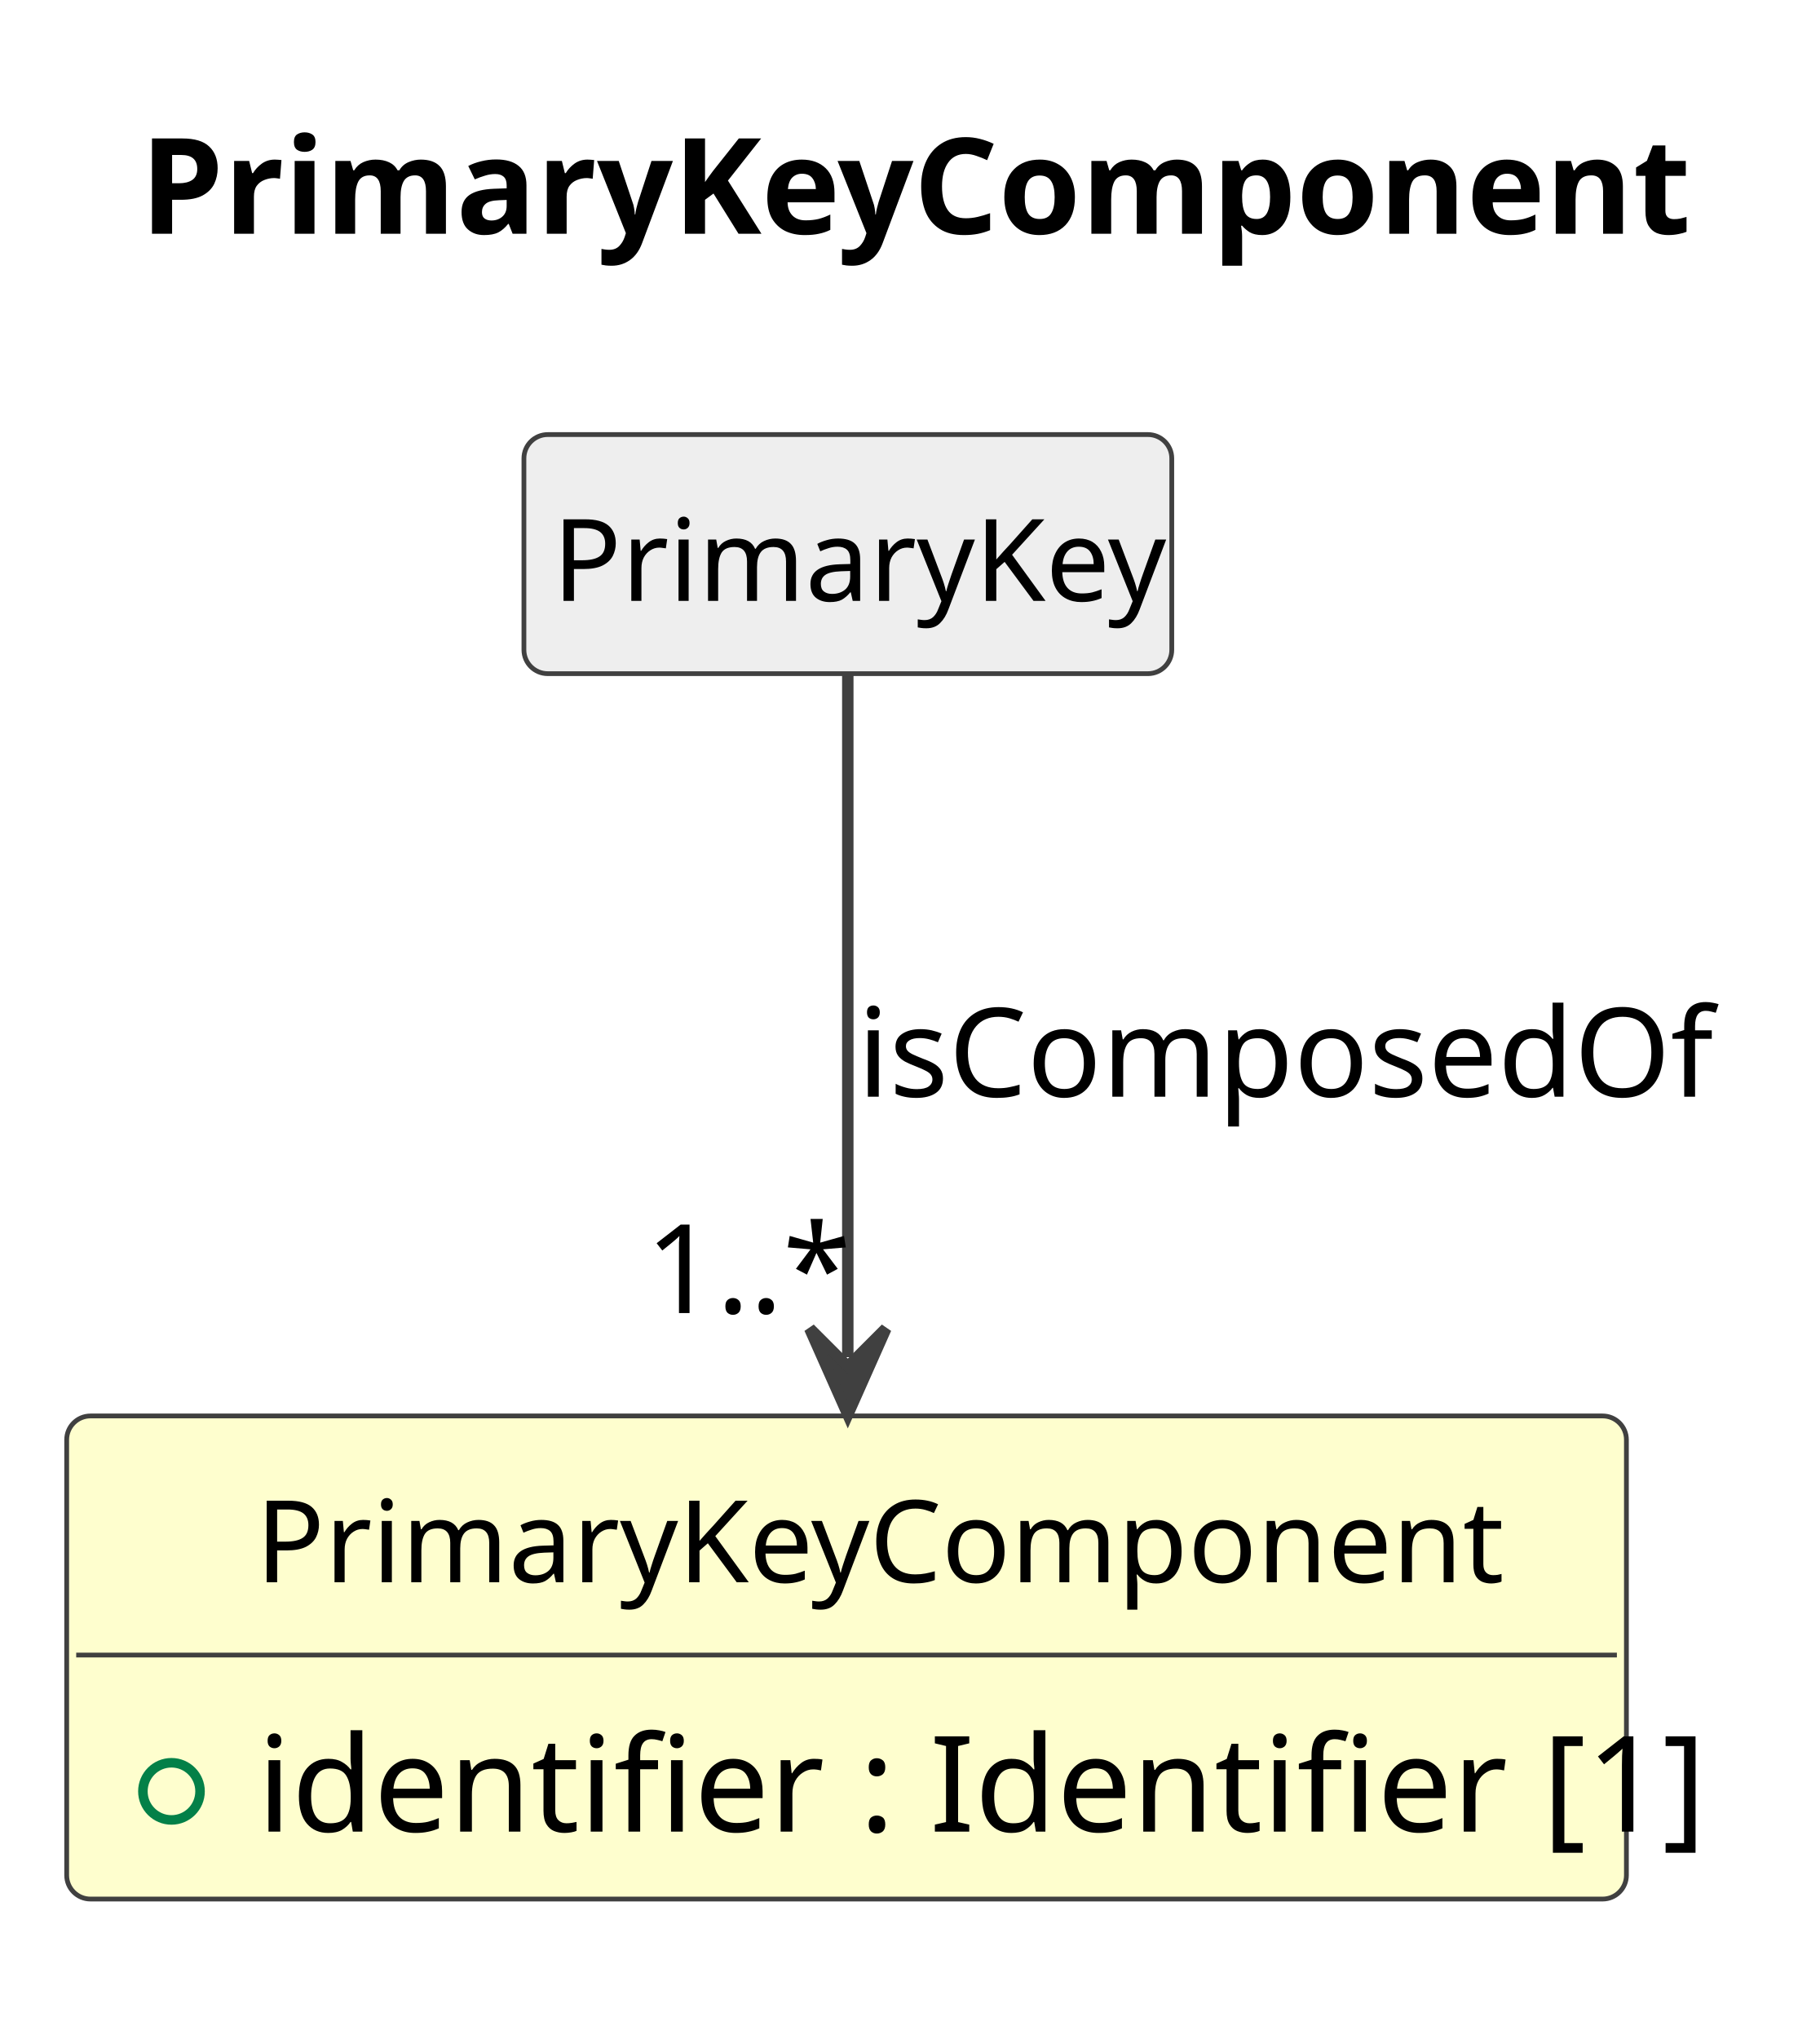
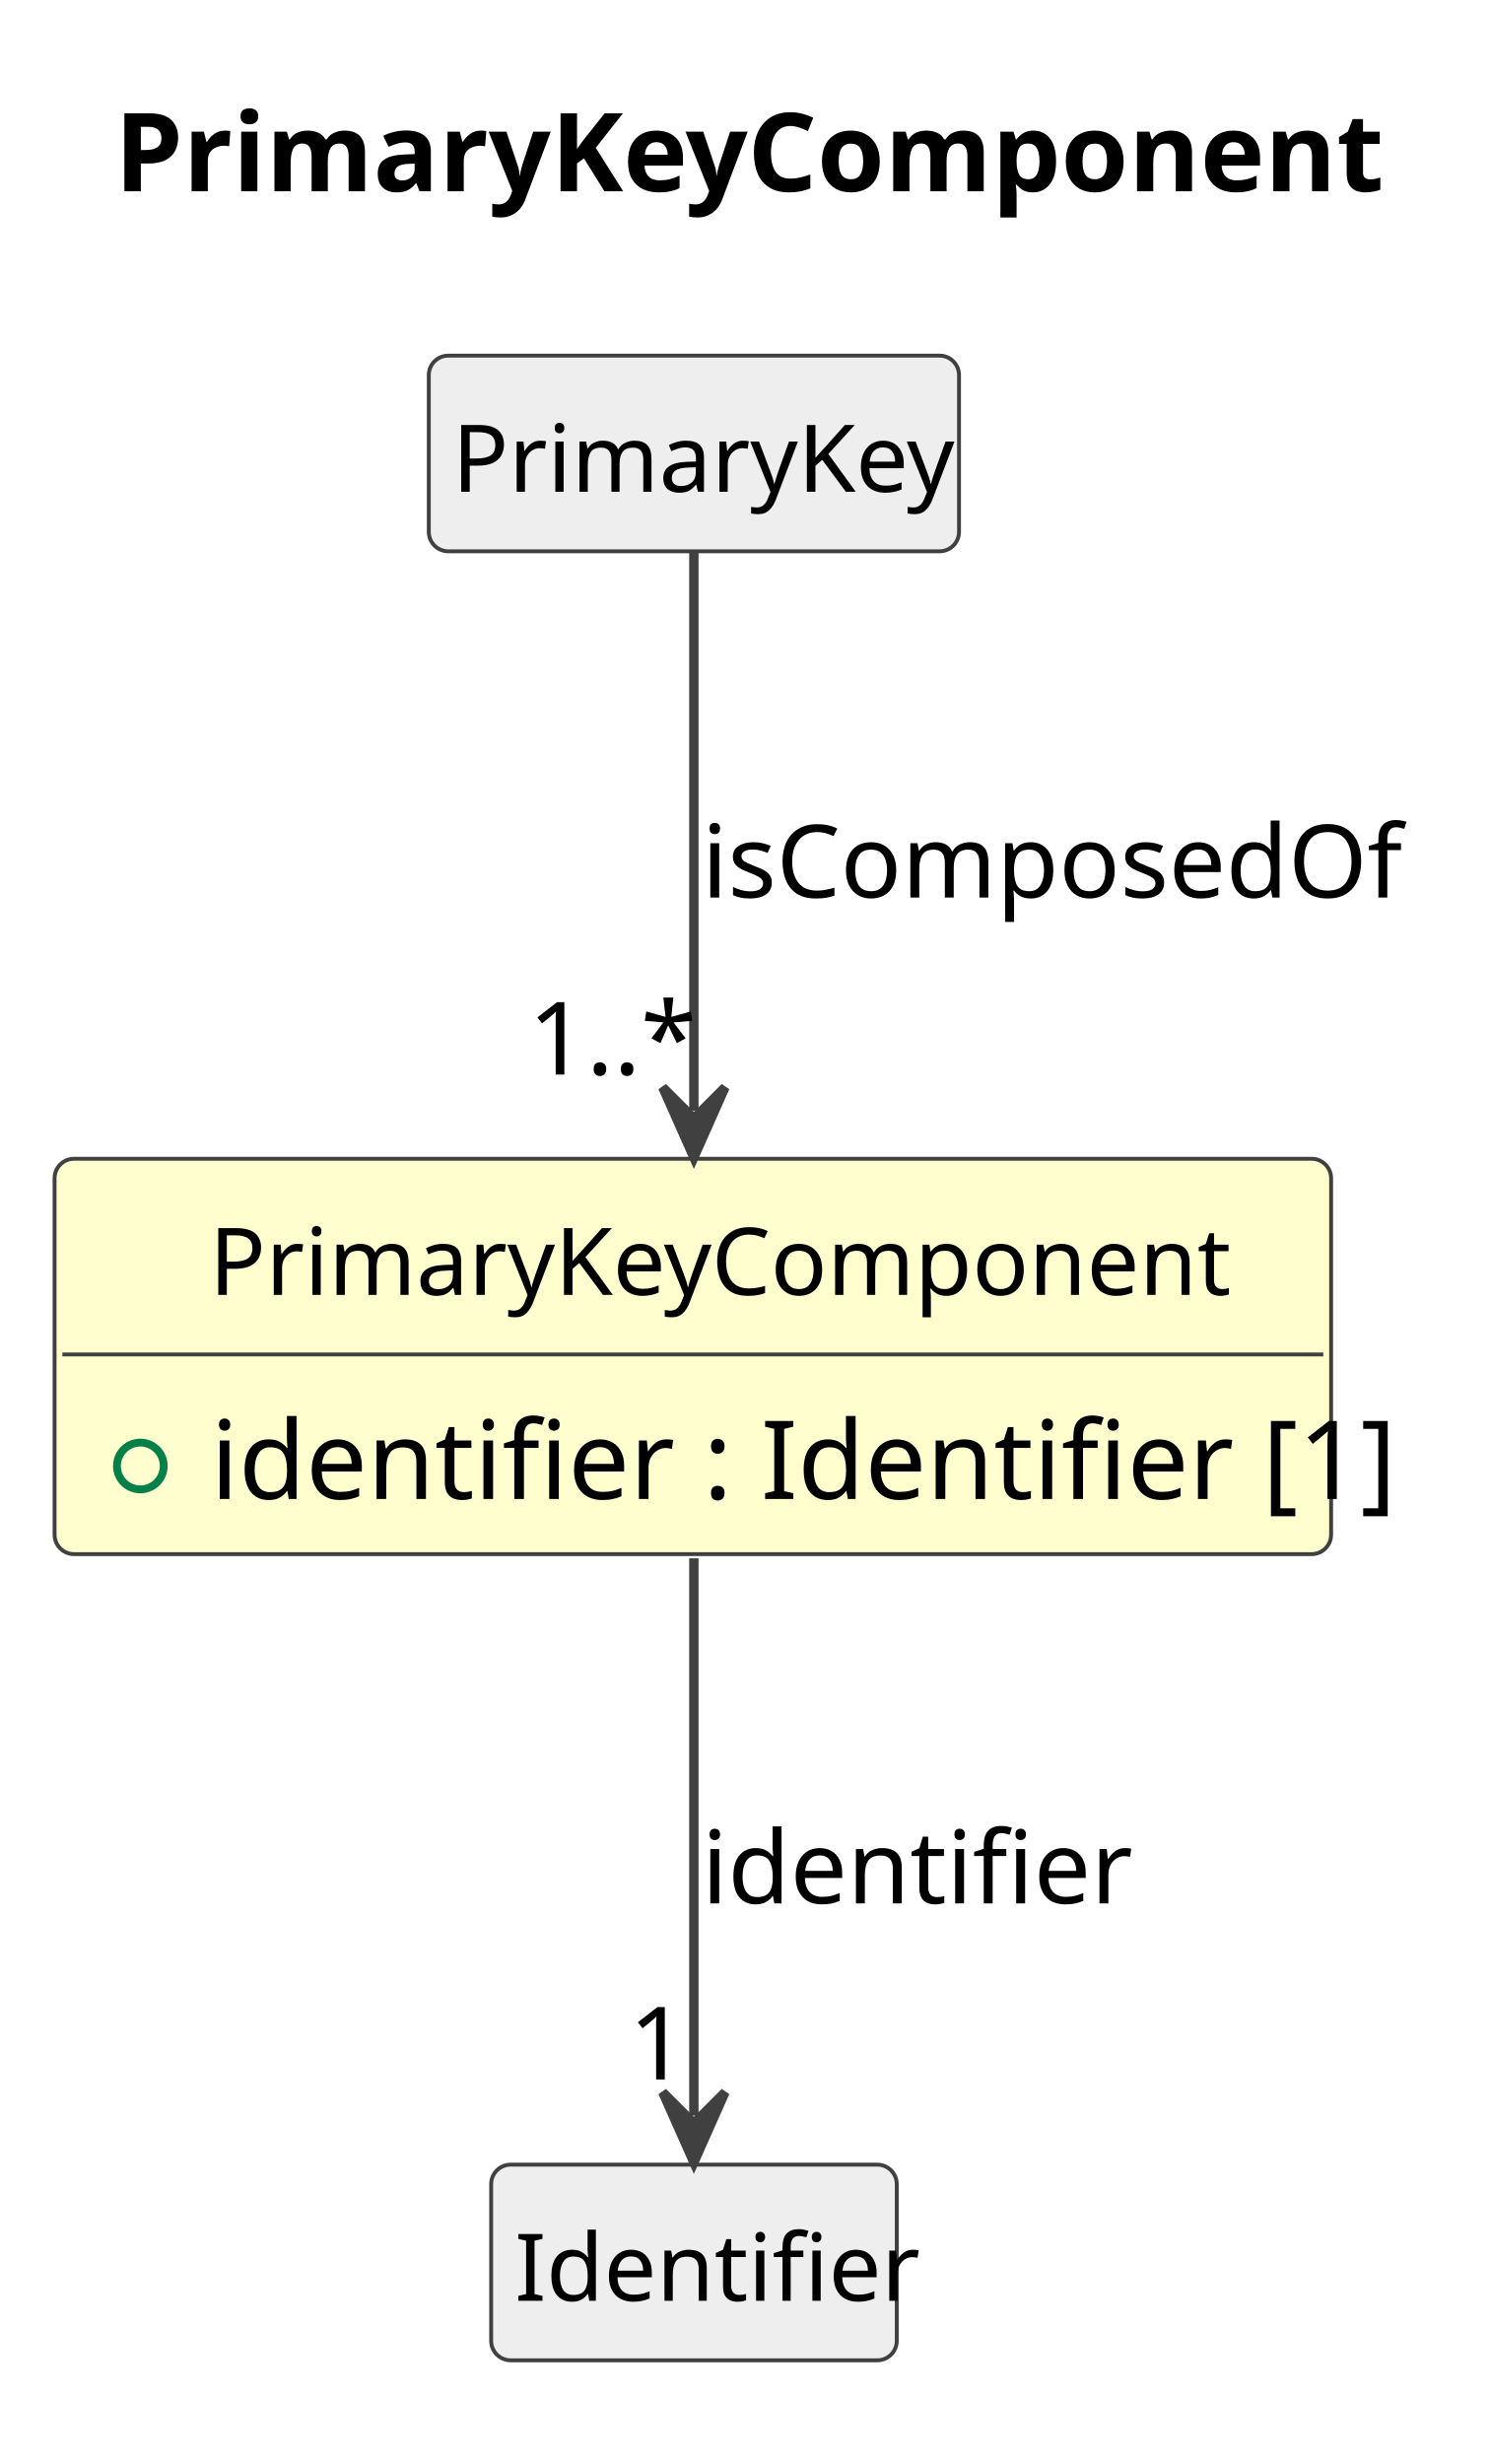
- <svg xmlns="http://www.w3.org/2000/svg" contentStyleType="text/css" data-diagram-type="CLASS" height="214px" preserveAspectRatio="none" style="width:191px;height:214px;background:#FFFFFF;" version="1.1" viewBox="0 0 191 214" width="191px" zoomAndPan="magnify">
+ <svg xmlns="http://www.w3.org/2000/svg" contentStyleType="text/css" data-diagram-type="CLASS" height="316px" preserveAspectRatio="none" style="width:191px;height:316px;background:#FFFFFF;" version="1.1" viewBox="0 0 191 316" width="191px" zoomAndPan="magnify">
  <defs />
  <g>
    <g class="title" data-source-line="1">
      <text fill="#000000" font-family="sans-serif" font-size="14" font-weight="700" lengthAdjust="spacing" textLength="155.593" x="14.693" y="24.533">PrimaryKeyComponent</text>
    </g>
    <g class="entity" data-qualified-name="PrimaryKeyComponent" data-source-line="12" id="ent0002">
      <rect fill="#FEFECE" height="50.703" rx="2.5" ry="2.5" style="stroke:#404040;stroke-width:0.5;" width="163.737" x="7" y="148.609" />
      <text fill="#000000" font-family="sans-serif" font-size="12" lengthAdjust="spacing" textLength="124.049" x="26.844" y="166.066">PrimaryKeyComponent</text>
      <line style="stroke:#404040;stroke-width:0.5;" x1="8" x2="169.737" y1="173.703" y2="173.703" />
      <g data-visibility-modifier="PUBLIC_FIELD">
        <ellipse cx="18" cy="188.008" fill="none" rx="3" ry="3" style="stroke:#038048;stroke-width:1;" />
      </g>
      <text fill="#000000" font-family="sans-serif" font-size="14" lengthAdjust="spacing" textLength="137.737" x="27" y="192.236">identifier : Identifier [1]</text>
    </g>
    <g class="entity" data-qualified-name="PrimaryKey" data-source-line="15" id="ent0003">
      <rect fill="#EEEEEE" height="25.094" rx="2.5" ry="2.5" style="stroke:#404040;stroke-width:0.5;" width="68.01" x="55" y="45.609" />
      <text fill="#000000" font-family="sans-serif" font-size="12" lengthAdjust="spacing" textLength="62.01" x="58" y="63.066">PrimaryKey</text>
    </g>
+     <g class="entity" data-qualified-name="Identifier" data-source-line="17" id="ent0005">
+       <rect fill="#EEEEEE" height="25.094" rx="2.5" ry="2.5" style="stroke:#404040;stroke-width:0.5;" width="52.025" x="63" y="277.609" />
+       <text fill="#000000" font-family="sans-serif" font-size="12" lengthAdjust="spacing" textLength="46.025" x="66" y="295.066">Identifier</text>
+     </g>
    <g class="link" data-entity-1="ent0003" data-entity-2="ent0002" data-link-type="dependency" data-source-line="16" id="lnk4">
      <path codeLine="16" d="M89,70.879 C89,89.079 89,118.469 89,142.439" fill="none" id="PrimaryKey-to-PrimaryKeyComponent" style="stroke:#404040;stroke-width:1.2;" />
      <polygon fill="#404040" points="89,148.439,93,139.439,89,143.439,85,139.439,89,148.439" style="stroke:#404040;stroke-width:1.2;" />
      <text fill="#000000" font-family="sans-serif" font-size="13" lengthAdjust="spacing" textLength="85.979" x="90" y="115.105">isComposedOf</text>
      <text fill="#000000" font-family="sans-serif" font-size="13" lengthAdjust="spacing" textLength="19.513" x="67.779" y="137.806">1..*</text>
    </g>
+     <g class="link" data-entity-1="ent0002" data-entity-2="ent0005" data-link-type="dependency" data-source-line="18" id="lnk6">
+       <path codeLine="18" d="M89,199.849 C89,223.809 89,253.129 89,271.319" fill="none" id="PrimaryKeyComponent-to-Identifier" style="stroke:#404040;stroke-width:1.2;" />
+       <polygon fill="#404040" points="89,277.319,93,268.319,89,272.319,85,268.319,89,277.319" style="stroke:#404040;stroke-width:1.2;" />
+       <text fill="#000000" font-family="sans-serif" font-size="13" lengthAdjust="spacing" textLength="49.137" x="90" y="244.105">identifier</text>
+       <text fill="#000000" font-family="sans-serif" font-size="13" lengthAdjust="spacing" textLength="7.23" x="80.662" y="266.679">1</text>
+     </g>
  </g>
</svg>
